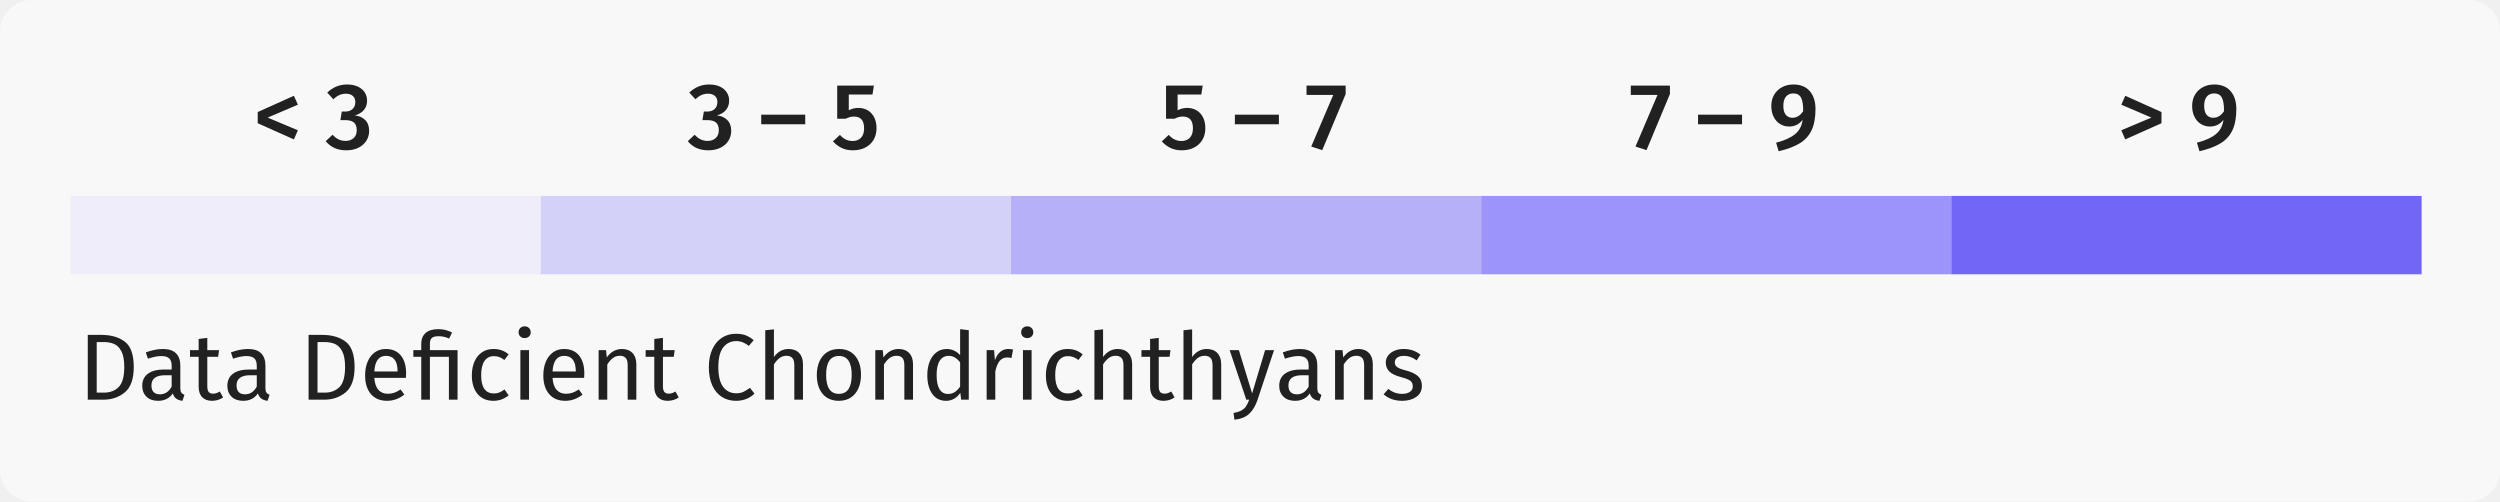
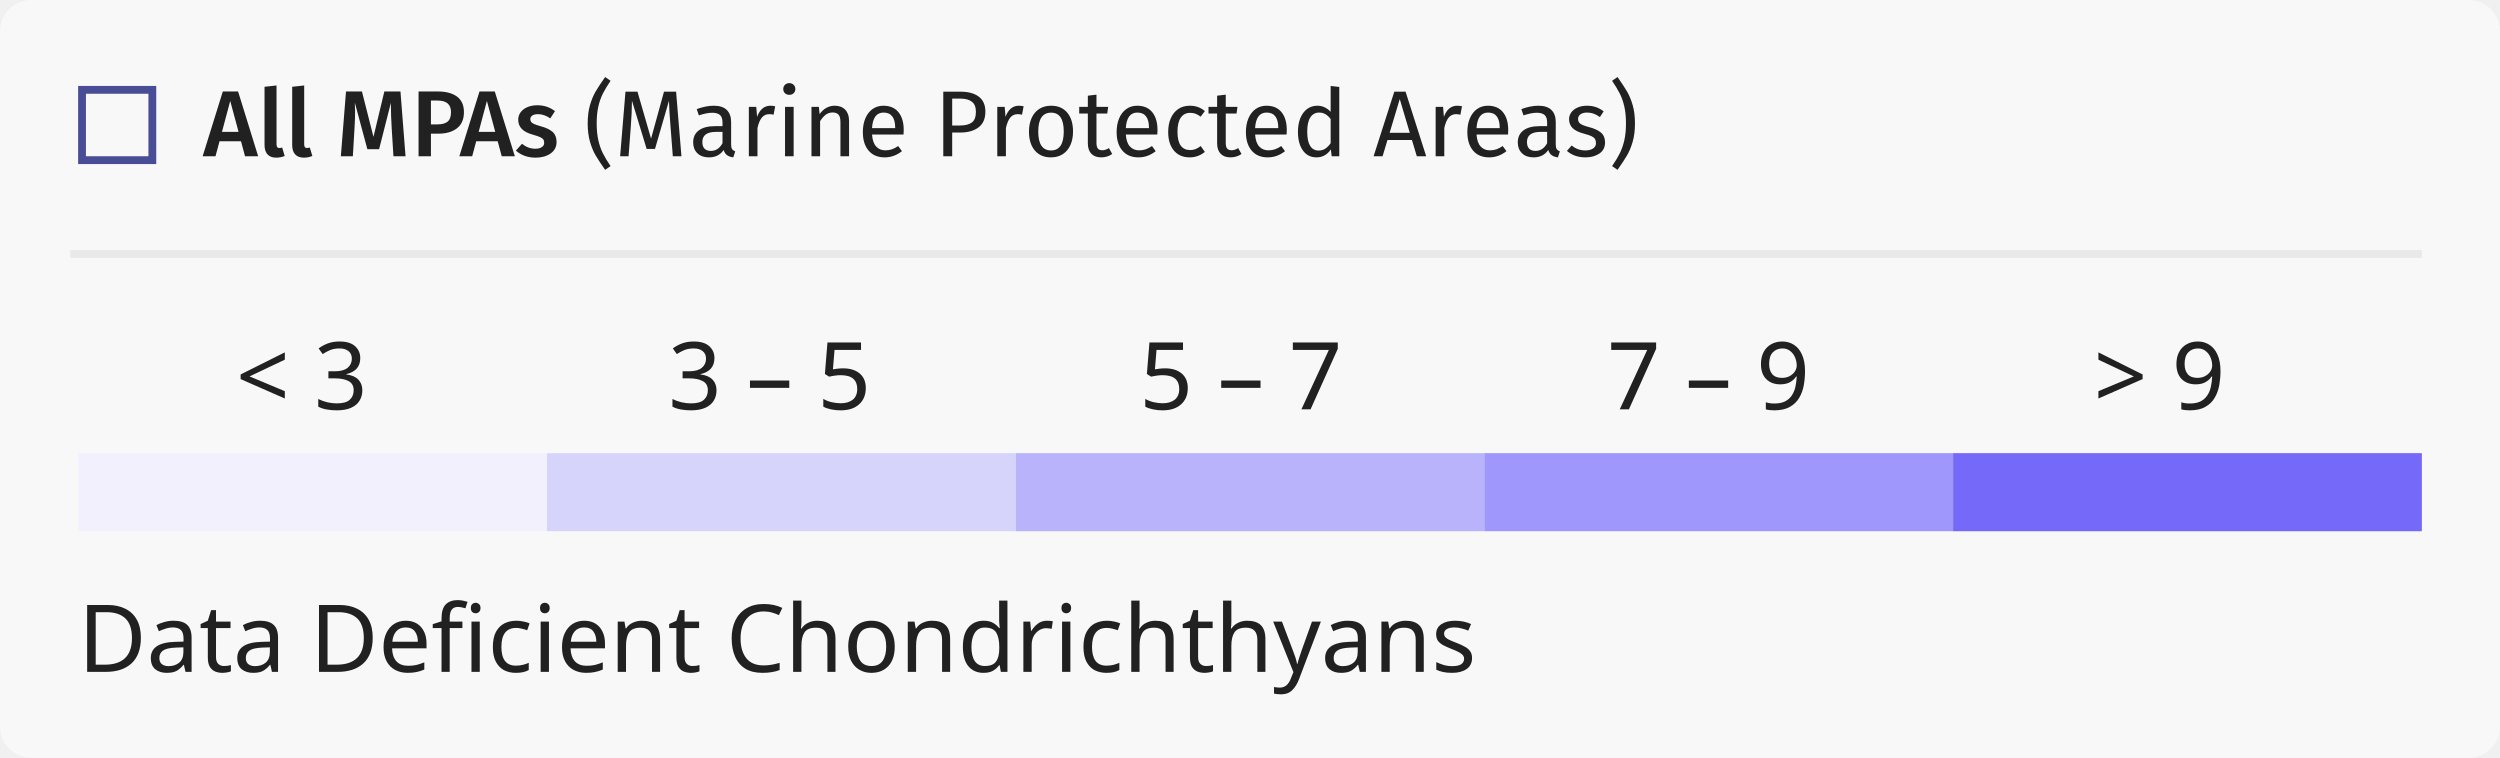
- <svg xmlns="http://www.w3.org/2000/svg" width="319px" height="64px" viewBox="0 0 319 64" version="1.1">
-   <defs />
-   <g id="Symbols" stroke="none" stroke-width="1" fill="none" fill-rule="evenodd">
-     <g id="infograph/legend_map-deficient-chondrichthyans">
-       <rect id="Rectangle-2" fill-opacity="0.5" fill="#FFFFFF" x="0" y="0" width="319" height="64" rx="4" />
-       <path d="M34.156,15.004 L38.008,16.624 L37.504,17.788 L32.884,15.724 L32.884,14.296 L37.504,12.22 L38.008,13.36 L34.156,15.004 Z M45.67,11.056 C46.058,11.24 46.35,11.488 46.546,11.8 C46.742,12.112 46.84,12.456 46.84,12.832 C46.84,13.32 46.7,13.726 46.42,14.05 C46.14,14.374 45.756,14.6 45.268,14.728 C45.804,14.776 46.244,14.968 46.588,15.304 C46.932,15.64 47.104,16.104 47.104,16.696 C47.104,17.16 46.986,17.58 46.75,17.956 C46.514,18.332 46.176,18.63 45.736,18.85 C45.296,19.07 44.776,19.18 44.176,19.18 C43.072,19.18 42.2,18.792 41.56,18.016 L42.436,17.188 C42.676,17.46 42.932,17.66 43.204,17.788 C43.476,17.916 43.772,17.98 44.092,17.98 C44.524,17.98 44.87,17.858 45.13,17.614 C45.39,17.37 45.52,17.04 45.52,16.624 C45.52,16.16 45.398,15.828 45.154,15.628 C44.91,15.428 44.548,15.328 44.068,15.328 L43.432,15.328 L43.612,14.236 L44.044,14.236 C44.436,14.236 44.75,14.128 44.986,13.912 C45.222,13.696 45.34,13.396 45.34,13.012 C45.34,12.684 45.232,12.426 45.016,12.238 C44.8,12.05 44.512,11.956 44.152,11.956 C43.84,11.956 43.556,12.014 43.3,12.13 C43.044,12.246 42.788,12.424 42.532,12.664 L41.752,11.812 C42.48,11.124 43.324,10.78 44.284,10.78 C44.82,10.78 45.282,10.872 45.67,11.056 Z" id="&lt;-3" fill="#212121" />
-       <path d="M210.094,19.156 L208.69,18.7 L211.498,12.112 L208.09,12.112 L208.09,10.924 L213.082,10.924 L213.082,12.004 L210.094,19.156 Z M222.286,14.632 L222.286,15.856 L216.67,15.856 L216.67,14.632 L222.286,14.632 Z M230.926,11.626 C231.414,12.19 231.658,12.952 231.658,13.912 C231.658,15.008 231.494,15.906 231.166,16.606 C230.838,17.306 230.334,17.864 229.654,18.28 C228.974,18.696 228.074,19.036 226.954,19.3 L226.63,18.208 C227.686,17.936 228.49,17.574 229.042,17.122 C229.594,16.67 229.918,16.06 230.014,15.292 C229.582,15.86 229.006,16.144 228.286,16.144 C227.87,16.144 227.488,16.038 227.14,15.826 C226.792,15.614 226.518,15.308 226.318,14.908 C226.118,14.508 226.018,14.044 226.018,13.516 C226.018,12.964 226.142,12.482 226.39,12.07 C226.638,11.658 226.976,11.34 227.404,11.116 C227.832,10.892 228.306,10.78 228.826,10.78 C229.738,10.78 230.438,11.062 230.926,11.626 Z M230.086,14.188 C230.094,13.372 230,12.79 229.804,12.442 C229.608,12.094 229.282,11.92 228.826,11.92 C228.426,11.92 228.114,12.056 227.89,12.328 C227.666,12.6 227.554,12.988 227.554,13.492 C227.554,14.02 227.66,14.408 227.872,14.656 C228.084,14.904 228.362,15.028 228.706,15.028 C229.258,15.028 229.718,14.748 230.086,14.188 Z" id="7-–-9" fill="#212121" />
-       <path d="M150.262,12.064 L150.262,14.068 C150.662,13.868 151.07,13.768 151.486,13.768 C151.934,13.768 152.334,13.872 152.686,14.08 C153.038,14.288 153.312,14.588 153.508,14.98 C153.704,15.372 153.802,15.836 153.802,16.372 C153.802,16.924 153.678,17.412 153.43,17.836 C153.182,18.26 152.83,18.59 152.374,18.826 C151.918,19.062 151.39,19.18 150.79,19.18 C150.254,19.18 149.78,19.082 149.368,18.886 C148.956,18.69 148.582,18.408 148.246,18.04 L149.134,17.212 C149.582,17.732 150.122,17.992 150.754,17.992 C151.21,17.992 151.568,17.852 151.828,17.572 C152.088,17.292 152.218,16.892 152.218,16.372 C152.218,15.372 151.786,14.872 150.922,14.872 C150.738,14.872 150.566,14.894 150.406,14.938 C150.246,14.982 150.07,15.052 149.878,15.148 L148.786,15.148 L148.786,10.924 L153.466,10.924 L153.286,12.064 L150.262,12.064 Z M163.186,14.632 L163.186,15.856 L157.57,15.856 L157.57,14.632 L163.186,14.632 Z M168.718,19.156 L167.314,18.7 L170.122,12.112 L166.714,12.112 L166.714,10.924 L171.706,10.924 L171.706,12.004 L168.718,19.156 Z" id="5-–-7" fill="#212121" />
-       <path d="M91.87,11.056 C92.258,11.24 92.55,11.488 92.746,11.8 C92.942,12.112 93.04,12.456 93.04,12.832 C93.04,13.32 92.9,13.726 92.62,14.05 C92.34,14.374 91.956,14.6 91.468,14.728 C92.004,14.776 92.444,14.968 92.788,15.304 C93.132,15.64 93.304,16.104 93.304,16.696 C93.304,17.16 93.186,17.58 92.95,17.956 C92.714,18.332 92.376,18.63 91.936,18.85 C91.496,19.07 90.976,19.18 90.376,19.18 C89.272,19.18 88.4,18.792 87.76,18.016 L88.636,17.188 C88.876,17.46 89.132,17.66 89.404,17.788 C89.676,17.916 89.972,17.98 90.292,17.98 C90.724,17.98 91.07,17.858 91.33,17.614 C91.59,17.37 91.72,17.04 91.72,16.624 C91.72,16.16 91.598,15.828 91.354,15.628 C91.11,15.428 90.748,15.328 90.268,15.328 L89.632,15.328 L89.812,14.236 L90.244,14.236 C90.636,14.236 90.95,14.128 91.186,13.912 C91.422,13.696 91.54,13.396 91.54,13.012 C91.54,12.684 91.432,12.426 91.216,12.238 C91,12.05 90.712,11.956 90.352,11.956 C90.04,11.956 89.756,12.014 89.5,12.13 C89.244,12.246 88.988,12.424 88.732,12.664 L87.952,11.812 C88.68,11.124 89.524,10.78 90.484,10.78 C91.02,10.78 91.482,10.872 91.87,11.056 Z M102.748,14.632 L102.748,15.856 L97.132,15.856 L97.132,14.632 L102.748,14.632 Z M108.304,12.064 L108.304,14.068 C108.704,13.868 109.112,13.768 109.528,13.768 C109.976,13.768 110.376,13.872 110.728,14.08 C111.08,14.288 111.354,14.588 111.55,14.98 C111.746,15.372 111.844,15.836 111.844,16.372 C111.844,16.924 111.72,17.412 111.472,17.836 C111.224,18.26 110.872,18.59 110.416,18.826 C109.96,19.062 109.432,19.18 108.832,19.18 C108.296,19.18 107.822,19.082 107.41,18.886 C106.998,18.69 106.624,18.408 106.288,18.04 L107.176,17.212 C107.624,17.732 108.164,17.992 108.796,17.992 C109.252,17.992 109.61,17.852 109.87,17.572 C110.13,17.292 110.26,16.892 110.26,16.372 C110.26,15.372 109.828,14.872 108.964,14.872 C108.78,14.872 108.608,14.894 108.448,14.938 C108.288,14.982 108.112,15.052 107.92,15.148 L106.828,15.148 L106.828,10.924 L111.508,10.924 L111.328,12.064 L108.304,12.064 Z" id="3-–-5" fill="#212121" />
-       <path d="M15.934,43.602 C16.69,44.182 17.068,45.256 17.068,46.824 C17.068,48.352 16.69,49.43 15.934,50.058 C15.178,50.686 14.26,51 13.18,51 L11.2,51 L11.2,42.732 L12.928,42.732 C14.176,42.732 15.178,43.022 15.934,43.602 Z M12.34,50.1 L13.264,50.1 C14.032,50.1 14.656,49.864 15.136,49.392 C15.616,48.92 15.856,48.064 15.856,46.824 C15.856,45.952 15.732,45.282 15.484,44.814 C15.236,44.346 14.92,44.034 14.536,43.878 C14.152,43.722 13.7,43.644 13.18,43.644 L12.34,43.644 L12.34,50.1 Z M23.14,50.094 C23.228,50.218 23.36,50.312 23.536,50.376 L23.284,51.144 C22.956,51.104 22.692,51.012 22.492,50.868 C22.292,50.724 22.144,50.5 22.048,50.196 C21.624,50.828 20.996,51.144 20.164,51.144 C19.54,51.144 19.048,50.968 18.688,50.616 C18.328,50.264 18.148,49.804 18.148,49.236 C18.148,48.564 18.39,48.048 18.874,47.688 C19.358,47.328 20.044,47.148 20.932,47.148 L21.904,47.148 L21.904,46.68 C21.904,46.232 21.796,45.912 21.58,45.72 C21.364,45.528 21.032,45.432 20.584,45.432 C20.12,45.432 19.552,45.544 18.88,45.768 L18.604,44.964 C19.388,44.676 20.116,44.532 20.788,44.532 C21.532,44.532 22.088,44.714 22.456,45.078 C22.824,45.442 23.008,45.96 23.008,46.632 L23.008,49.524 C23.008,49.78 23.052,49.97 23.14,50.094 Z M21.904,49.332 L21.904,47.88 L21.076,47.88 C19.908,47.88 19.324,48.312 19.324,49.176 C19.324,49.552 19.416,49.836 19.6,50.028 C19.784,50.22 20.056,50.316 20.416,50.316 C21.048,50.316 21.544,49.988 21.904,49.332 Z M27.052,51.144 C26.516,51.144 26.098,50.99 25.798,50.682 C25.498,50.374 25.348,49.928 25.348,49.344 L25.348,45.528 L24.244,45.528 L24.244,44.676 L25.348,44.676 L25.348,43.248 L26.452,43.116 L26.452,44.676 L27.952,44.676 L27.832,45.528 L26.452,45.528 L26.452,49.296 C26.452,49.624 26.51,49.862 26.626,50.01 C26.742,50.158 26.936,50.232 27.208,50.232 C27.472,50.232 27.752,50.14 28.048,49.956 L28.468,50.712 C28.052,51 27.58,51.144 27.052,51.144 Z M34,50.094 C34.088,50.218 34.22,50.312 34.396,50.376 L34.144,51.144 C33.816,51.104 33.552,51.012 33.352,50.868 C33.152,50.724 33.004,50.5 32.908,50.196 C32.484,50.828 31.856,51.144 31.024,51.144 C30.4,51.144 29.908,50.968 29.548,50.616 C29.188,50.264 29.008,49.804 29.008,49.236 C29.008,48.564 29.25,48.048 29.734,47.688 C30.218,47.328 30.904,47.148 31.792,47.148 L32.764,47.148 L32.764,46.68 C32.764,46.232 32.656,45.912 32.44,45.72 C32.224,45.528 31.892,45.432 31.444,45.432 C30.98,45.432 30.412,45.544 29.74,45.768 L29.464,44.964 C30.248,44.676 30.976,44.532 31.648,44.532 C32.392,44.532 32.948,44.714 33.316,45.078 C33.684,45.442 33.868,45.96 33.868,46.632 L33.868,49.524 C33.868,49.78 33.912,49.97 34,50.094 Z M32.764,49.332 L32.764,47.88 L31.936,47.88 C30.768,47.88 30.184,48.312 30.184,49.176 C30.184,49.552 30.276,49.836 30.46,50.028 C30.644,50.22 30.916,50.316 31.276,50.316 C31.908,50.316 32.404,49.988 32.764,49.332 Z M44.11,43.602 C44.866,44.182 45.244,45.256 45.244,46.824 C45.244,48.352 44.866,49.43 44.11,50.058 C43.354,50.686 42.436,51 41.356,51 L39.376,51 L39.376,42.732 L41.104,42.732 C42.352,42.732 43.354,43.022 44.11,43.602 Z M40.516,50.1 L41.44,50.1 C42.208,50.1 42.832,49.864 43.312,49.392 C43.792,48.92 44.032,48.064 44.032,46.824 C44.032,45.952 43.908,45.282 43.66,44.814 C43.412,44.346 43.096,44.034 42.712,43.878 C42.328,43.722 41.876,43.644 41.356,43.644 L40.516,43.644 L40.516,50.1 Z M51.796,48.216 L47.764,48.216 C47.812,48.912 47.988,49.424 48.292,49.752 C48.596,50.08 48.988,50.244 49.468,50.244 C49.772,50.244 50.052,50.2 50.308,50.112 C50.564,50.024 50.832,49.884 51.112,49.692 L51.592,50.352 C50.92,50.88 50.184,51.144 49.384,51.144 C48.504,51.144 47.818,50.856 47.326,50.28 C46.834,49.704 46.588,48.912 46.588,47.904 C46.588,47.248 46.694,46.666 46.906,46.158 C47.118,45.65 47.422,45.252 47.818,44.964 C48.214,44.676 48.68,44.532 49.216,44.532 C50.056,44.532 50.7,44.808 51.148,45.36 C51.596,45.912 51.82,46.676 51.82,47.652 C51.82,47.836 51.812,48.024 51.796,48.216 Z M50.728,47.328 C50.728,46.704 50.604,46.228 50.356,45.9 C50.108,45.572 49.736,45.408 49.24,45.408 C48.336,45.408 47.844,46.072 47.764,47.4 L50.728,47.4 L50.728,47.328 Z M56.854,42.108 C57.13,42.18 57.408,42.288 57.688,42.432 L57.304,43.2 C56.888,43 56.444,42.9 55.972,42.9 C55.548,42.9 55.256,42.976 55.096,43.128 C54.936,43.28 54.856,43.516 54.856,43.836 L54.856,44.676 L58.384,44.676 L58.384,51 L57.28,51 L57.28,45.528 L54.856,45.528 L54.856,51 L53.752,51 L53.752,45.528 L52.744,45.528 L52.744,44.676 L53.752,44.676 L53.752,43.848 C53.752,43.288 53.932,42.84 54.292,42.504 C54.652,42.168 55.2,42 55.936,42 C56.272,42 56.578,42.036 56.854,42.108 Z M64,44.694 C64.312,44.802 64.612,44.976 64.9,45.216 L64.36,45.936 C64.144,45.768 63.932,45.644 63.724,45.564 C63.516,45.484 63.28,45.444 63.016,45.444 C62.504,45.444 62.106,45.648 61.822,46.056 C61.538,46.464 61.396,47.068 61.396,47.868 C61.396,48.668 61.536,49.258 61.816,49.638 C62.096,50.018 62.496,50.208 63.016,50.208 C63.272,50.208 63.502,50.168 63.706,50.088 C63.91,50.008 64.132,49.876 64.372,49.692 L64.9,50.448 C64.324,50.912 63.68,51.144 62.968,51.144 C62.112,51.144 61.438,50.856 60.946,50.28 C60.454,49.704 60.208,48.908 60.208,47.892 C60.208,47.22 60.32,46.632 60.544,46.128 C60.768,45.624 61.086,45.232 61.498,44.952 C61.91,44.672 62.4,44.532 62.968,44.532 C63.344,44.532 63.688,44.586 64,44.694 Z M66.4,51 L66.4,44.676 L67.504,44.676 L67.504,51 L66.4,51 Z M67.504,41.856 C67.648,42 67.72,42.18 67.72,42.396 C67.72,42.612 67.648,42.79 67.504,42.93 C67.36,43.07 67.172,43.14 66.94,43.14 C66.716,43.14 66.532,43.07 66.388,42.93 C66.244,42.79 66.172,42.612 66.172,42.396 C66.172,42.18 66.244,42 66.388,41.856 C66.532,41.712 66.716,41.64 66.94,41.64 C67.172,41.64 67.36,41.712 67.504,41.856 Z M74.536,48.216 L70.504,48.216 C70.552,48.912 70.728,49.424 71.032,49.752 C71.336,50.08 71.728,50.244 72.208,50.244 C72.512,50.244 72.792,50.2 73.048,50.112 C73.304,50.024 73.572,49.884 73.852,49.692 L74.332,50.352 C73.66,50.88 72.924,51.144 72.124,51.144 C71.244,51.144 70.558,50.856 70.066,50.28 C69.574,49.704 69.328,48.912 69.328,47.904 C69.328,47.248 69.434,46.666 69.646,46.158 C69.858,45.65 70.162,45.252 70.558,44.964 C70.954,44.676 71.42,44.532 71.956,44.532 C72.796,44.532 73.44,44.808 73.888,45.36 C74.336,45.912 74.56,46.676 74.56,47.652 C74.56,47.836 74.552,48.024 74.536,48.216 Z M73.468,47.328 C73.468,46.704 73.344,46.228 73.096,45.9 C72.848,45.572 72.476,45.408 71.98,45.408 C71.076,45.408 70.584,46.072 70.504,47.4 L73.468,47.4 L73.468,47.328 Z M80.71,45.048 C81.034,45.392 81.196,45.864 81.196,46.464 L81.196,51 L80.092,51 L80.092,46.62 C80.092,46.172 80.008,45.856 79.84,45.672 C79.672,45.488 79.424,45.396 79.096,45.396 C78.76,45.396 78.464,45.492 78.208,45.684 C77.952,45.876 77.712,46.152 77.488,46.512 L77.488,51 L76.384,51 L76.384,44.676 L77.332,44.676 L77.428,45.612 C77.652,45.276 77.93,45.012 78.262,44.82 C78.594,44.628 78.96,44.532 79.36,44.532 C79.936,44.532 80.386,44.704 80.71,45.048 Z M85.192,51.144 C84.656,51.144 84.238,50.99 83.938,50.682 C83.638,50.374 83.488,49.928 83.488,49.344 L83.488,45.528 L82.384,45.528 L82.384,44.676 L83.488,44.676 L83.488,43.248 L84.592,43.116 L84.592,44.676 L86.092,44.676 L85.972,45.528 L84.592,45.528 L84.592,49.296 C84.592,49.624 84.65,49.862 84.766,50.01 C84.882,50.158 85.076,50.232 85.348,50.232 C85.612,50.232 85.892,50.14 86.188,49.956 L86.608,50.712 C86.192,51 85.72,51.144 85.192,51.144 Z M95.134,42.78 C95.474,42.908 95.82,43.116 96.172,43.404 L95.548,44.136 C95.044,43.728 94.512,43.524 93.952,43.524 C93.264,43.524 92.71,43.788 92.29,44.316 C91.87,44.844 91.66,45.692 91.66,46.86 C91.66,47.996 91.868,48.834 92.284,49.374 C92.7,49.914 93.252,50.184 93.94,50.184 C94.292,50.184 94.596,50.124 94.852,50.004 C95.108,49.884 95.388,49.712 95.692,49.488 L96.268,50.22 C96.02,50.484 95.694,50.704 95.29,50.88 C94.886,51.056 94.424,51.144 93.904,51.144 C93.232,51.144 92.634,50.978 92.11,50.646 C91.586,50.314 91.178,49.826 90.886,49.182 C90.594,48.538 90.448,47.764 90.448,46.86 C90.448,45.956 90.6,45.182 90.904,44.538 C91.208,43.894 91.62,43.408 92.14,43.08 C92.66,42.752 93.24,42.588 93.88,42.588 C94.376,42.588 94.794,42.652 95.134,42.78 Z M101.974,45.048 C102.298,45.392 102.46,45.864 102.46,46.464 L102.46,51 L101.356,51 L101.356,46.62 C101.356,46.172 101.27,45.856 101.098,45.672 C100.926,45.488 100.676,45.396 100.348,45.396 C100.02,45.396 99.728,45.492 99.472,45.684 C99.216,45.876 98.976,46.148 98.752,46.5 L98.752,51 L97.648,51 L97.648,42.144 L98.752,42.024 L98.752,45.552 C99.248,44.872 99.872,44.532 100.624,44.532 C101.2,44.532 101.65,44.704 101.974,45.048 Z M109.126,45.42 C109.618,46.012 109.864,46.816 109.864,47.832 C109.864,48.488 109.752,49.066 109.528,49.566 C109.304,50.066 108.98,50.454 108.556,50.73 C108.132,51.006 107.628,51.144 107.044,51.144 C106.156,51.144 105.464,50.848 104.968,50.256 C104.472,49.664 104.224,48.86 104.224,47.844 C104.224,47.188 104.336,46.61 104.56,46.11 C104.784,45.61 105.108,45.222 105.532,44.946 C105.956,44.67 106.464,44.532 107.056,44.532 C107.944,44.532 108.634,44.828 109.126,45.42 Z M105.412,47.844 C105.412,49.452 105.956,50.256 107.044,50.256 C108.132,50.256 108.676,49.448 108.676,47.832 C108.676,46.224 108.136,45.42 107.056,45.42 C105.96,45.42 105.412,46.228 105.412,47.844 Z M116.014,45.048 C116.338,45.392 116.5,45.864 116.5,46.464 L116.5,51 L115.396,51 L115.396,46.62 C115.396,46.172 115.312,45.856 115.144,45.672 C114.976,45.488 114.728,45.396 114.4,45.396 C114.064,45.396 113.768,45.492 113.512,45.684 C113.256,45.876 113.016,46.152 112.792,46.512 L112.792,51 L111.688,51 L111.688,44.676 L112.636,44.676 L112.732,45.612 C112.956,45.276 113.234,45.012 113.566,44.82 C113.898,44.628 114.264,44.532 114.664,44.532 C115.24,44.532 115.69,44.704 116.014,45.048 Z M123.616,51 L122.644,51 L122.536,50.124 C122.328,50.444 122.068,50.694 121.756,50.874 C121.444,51.054 121.096,51.144 120.712,51.144 C119.96,51.144 119.374,50.848 118.954,50.256 C118.534,49.664 118.324,48.868 118.324,47.868 C118.324,47.22 118.424,46.644 118.624,46.14 C118.824,45.636 119.112,45.242 119.488,44.958 C119.864,44.674 120.304,44.532 120.808,44.532 C121.456,44.532 122.024,44.792 122.512,45.312 L122.512,42 L123.616,42.132 L123.616,51 Z M121.816,50.034 C122.056,49.878 122.288,49.644 122.512,49.332 L122.512,46.236 C122.304,45.964 122.082,45.758 121.846,45.618 C121.61,45.478 121.344,45.408 121.048,45.408 C120.56,45.408 120.182,45.612 119.914,46.02 C119.646,46.428 119.512,47.036 119.512,47.844 C119.512,48.66 119.636,49.268 119.884,49.668 C120.132,50.068 120.488,50.268 120.952,50.268 C121.288,50.268 121.576,50.19 121.816,50.034 Z M129.268,44.604 L129.064,45.684 C128.872,45.636 128.688,45.612 128.512,45.612 C128.12,45.612 127.804,45.756 127.564,46.044 C127.324,46.332 127.136,46.78 127,47.388 L127,51 L125.896,51 L125.896,44.676 L126.844,44.676 L126.952,45.96 C127.12,45.488 127.348,45.132 127.636,44.892 C127.924,44.652 128.26,44.532 128.644,44.532 C128.868,44.532 129.076,44.556 129.268,44.604 Z M130.528,51 L130.528,44.676 L131.632,44.676 L131.632,51 L130.528,51 Z M131.632,41.856 C131.776,42 131.848,42.18 131.848,42.396 C131.848,42.612 131.776,42.79 131.632,42.93 C131.488,43.07 131.3,43.14 131.068,43.14 C130.844,43.14 130.66,43.07 130.516,42.93 C130.372,42.79 130.3,42.612 130.3,42.396 C130.3,42.18 130.372,42 130.516,41.856 C130.66,41.712 130.844,41.64 131.068,41.64 C131.3,41.64 131.488,41.712 131.632,41.856 Z M137.248,44.694 C137.56,44.802 137.86,44.976 138.148,45.216 L137.608,45.936 C137.392,45.768 137.18,45.644 136.972,45.564 C136.764,45.484 136.528,45.444 136.264,45.444 C135.752,45.444 135.354,45.648 135.07,46.056 C134.786,46.464 134.644,47.068 134.644,47.868 C134.644,48.668 134.784,49.258 135.064,49.638 C135.344,50.018 135.744,50.208 136.264,50.208 C136.52,50.208 136.75,50.168 136.954,50.088 C137.158,50.008 137.38,49.876 137.62,49.692 L138.148,50.448 C137.572,50.912 136.928,51.144 136.216,51.144 C135.36,51.144 134.686,50.856 134.194,50.28 C133.702,49.704 133.456,48.908 133.456,47.892 C133.456,47.22 133.568,46.632 133.792,46.128 C134.016,45.624 134.334,45.232 134.746,44.952 C135.158,44.672 135.648,44.532 136.216,44.532 C136.592,44.532 136.936,44.586 137.248,44.694 Z M143.974,45.048 C144.298,45.392 144.46,45.864 144.46,46.464 L144.46,51 L143.356,51 L143.356,46.62 C143.356,46.172 143.27,45.856 143.098,45.672 C142.926,45.488 142.676,45.396 142.348,45.396 C142.02,45.396 141.728,45.492 141.472,45.684 C141.216,45.876 140.976,46.148 140.752,46.5 L140.752,51 L139.648,51 L139.648,42.144 L140.752,42.024 L140.752,45.552 C141.248,44.872 141.872,44.532 142.624,44.532 C143.2,44.532 143.65,44.704 143.974,45.048 Z M148.456,51.144 C147.92,51.144 147.502,50.99 147.202,50.682 C146.902,50.374 146.752,49.928 146.752,49.344 L146.752,45.528 L145.648,45.528 L145.648,44.676 L146.752,44.676 L146.752,43.248 L147.856,43.116 L147.856,44.676 L149.356,44.676 L149.236,45.528 L147.856,45.528 L147.856,49.296 C147.856,49.624 147.914,49.862 148.03,50.01 C148.146,50.158 148.34,50.232 148.612,50.232 C148.876,50.232 149.156,50.14 149.452,49.956 L149.872,50.712 C149.456,51 148.984,51.144 148.456,51.144 Z M155.338,45.048 C155.662,45.392 155.824,45.864 155.824,46.464 L155.824,51 L154.72,51 L154.72,46.62 C154.72,46.172 154.634,45.856 154.462,45.672 C154.29,45.488 154.04,45.396 153.712,45.396 C153.384,45.396 153.092,45.492 152.836,45.684 C152.58,45.876 152.34,46.148 152.116,46.5 L152.116,51 L151.012,51 L151.012,42.144 L152.116,42.024 L152.116,45.552 C152.612,44.872 153.236,44.532 153.988,44.532 C154.564,44.532 155.014,44.704 155.338,45.048 Z M159.418,52.782 C158.974,53.21 158.34,53.468 157.516,53.556 L157.396,52.692 C157.812,52.62 158.144,52.516 158.392,52.38 C158.64,52.244 158.838,52.07 158.986,51.858 C159.134,51.646 159.272,51.36 159.4,51 L159.028,51 L156.904,44.676 L158.08,44.676 L159.772,50.196 L161.428,44.676 L162.568,44.676 L160.456,51.036 C160.208,51.772 159.862,52.354 159.418,52.782 Z M168.22,50.094 C168.308,50.218 168.44,50.312 168.616,50.376 L168.364,51.144 C168.036,51.104 167.772,51.012 167.572,50.868 C167.372,50.724 167.224,50.5 167.128,50.196 C166.704,50.828 166.076,51.144 165.244,51.144 C164.62,51.144 164.128,50.968 163.768,50.616 C163.408,50.264 163.228,49.804 163.228,49.236 C163.228,48.564 163.47,48.048 163.954,47.688 C164.438,47.328 165.124,47.148 166.012,47.148 L166.984,47.148 L166.984,46.68 C166.984,46.232 166.876,45.912 166.66,45.72 C166.444,45.528 166.112,45.432 165.664,45.432 C165.2,45.432 164.632,45.544 163.96,45.768 L163.684,44.964 C164.468,44.676 165.196,44.532 165.868,44.532 C166.612,44.532 167.168,44.714 167.536,45.078 C167.904,45.442 168.088,45.96 168.088,46.632 L168.088,49.524 C168.088,49.78 168.132,49.97 168.22,50.094 Z M166.984,49.332 L166.984,47.88 L166.156,47.88 C164.988,47.88 164.404,48.312 164.404,49.176 C164.404,49.552 164.496,49.836 164.68,50.028 C164.864,50.22 165.136,50.316 165.496,50.316 C166.128,50.316 166.624,49.988 166.984,49.332 Z M174.682,45.048 C175.006,45.392 175.168,45.864 175.168,46.464 L175.168,51 L174.064,51 L174.064,46.62 C174.064,46.172 173.98,45.856 173.812,45.672 C173.644,45.488 173.396,45.396 173.068,45.396 C172.732,45.396 172.436,45.492 172.18,45.684 C171.924,45.876 171.684,46.152 171.46,46.512 L171.46,51 L170.356,51 L170.356,44.676 L171.304,44.676 L171.4,45.612 C171.624,45.276 171.902,45.012 172.234,44.82 C172.566,44.628 172.932,44.532 173.332,44.532 C173.908,44.532 174.358,44.704 174.682,45.048 Z M180.268,44.712 C180.612,44.832 180.94,45.012 181.252,45.252 L180.772,45.984 C180.492,45.784 180.222,45.638 179.962,45.546 C179.702,45.454 179.428,45.408 179.14,45.408 C178.78,45.408 178.496,45.482 178.288,45.63 C178.08,45.778 177.976,45.98 177.976,46.236 C177.976,46.492 178.074,46.692 178.27,46.836 C178.466,46.98 178.82,47.12 179.332,47.256 C180.036,47.432 180.562,47.672 180.91,47.976 C181.258,48.28 181.432,48.696 181.432,49.224 C181.432,49.848 181.19,50.324 180.706,50.652 C180.222,50.98 179.632,51.144 178.936,51.144 C177.976,51.144 177.18,50.868 176.548,50.316 L177.16,49.62 C177.656,50.044 178.24,50.256 178.912,50.256 C179.32,50.256 179.648,50.172 179.896,50.004 C180.144,49.836 180.268,49.612 180.268,49.332 C180.268,49.108 180.224,48.926 180.136,48.786 C180.048,48.646 179.898,48.526 179.686,48.426 C179.474,48.326 179.156,48.22 178.732,48.108 C178.06,47.932 177.574,47.694 177.274,47.394 C176.974,47.094 176.824,46.716 176.824,46.26 C176.824,45.932 176.922,45.636 177.118,45.372 C177.314,45.108 177.586,44.902 177.934,44.754 C178.282,44.606 178.672,44.532 179.104,44.532 C179.536,44.532 179.924,44.592 180.268,44.712 Z" id="Data-Deficient-Chond" fill="#212121" />
-       <rect id="Rectangle-6" fill-opacity="0.6" fill="#E7E6FA" x="9" y="25" width="60" height="10" />
-       <polygon id="Rectangle-6" fill-opacity="0.6" fill="#6052FA" points="189 25 231.629 25 249 25 249 35 189 35" />
-       <path d="M275.804,15.724 L271.184,17.788 L270.68,16.624 L274.52,15.004 L270.68,13.36 L271.184,12.22 L275.804,14.296 L275.804,15.724 Z M284.624,11.626 C285.112,12.19 285.356,12.952 285.356,13.912 C285.356,15.008 285.192,15.906 284.864,16.606 C284.536,17.306 284.032,17.864 283.352,18.28 C282.672,18.696 281.772,19.036 280.652,19.3 L280.328,18.208 C281.384,17.936 282.188,17.574 282.74,17.122 C283.292,16.67 283.616,16.06 283.712,15.292 C283.28,15.86 282.704,16.144 281.984,16.144 C281.568,16.144 281.186,16.038 280.838,15.826 C280.49,15.614 280.216,15.308 280.016,14.908 C279.816,14.508 279.716,14.044 279.716,13.516 C279.716,12.964 279.84,12.482 280.088,12.07 C280.336,11.658 280.674,11.34 281.102,11.116 C281.53,10.892 282.004,10.78 282.524,10.78 C283.436,10.78 284.136,11.062 284.624,11.626 Z M283.784,14.188 C283.792,13.372 283.698,12.79 283.502,12.442 C283.306,12.094 282.98,11.92 282.524,11.92 C282.124,11.92 281.812,12.056 281.588,12.328 C281.364,12.6 281.252,12.988 281.252,13.492 C281.252,14.02 281.358,14.408 281.57,14.656 C281.782,14.904 282.06,15.028 282.404,15.028 C282.956,15.028 283.416,14.748 283.784,14.188 Z" id="&gt;-9" fill="#212121" />
-       <polygon id="Rectangle-6" fill-opacity="0.6" fill="#1905F5" points="249 25 291.629 25 309 25 309 35 249 35" />
-       <rect id="Rectangle-6" fill-opacity="0.6" fill="#8A80FA" x="129" y="25" width="60" height="10" />
-       <rect id="Rectangle-6" fill-opacity="0.6" fill="#BDB8FA" x="69" y="25" width="60" height="10" />
+ <svg xmlns="http://www.w3.org/2000/svg" width="320px" height="97px" viewBox="0 0 320 97" version="1.1">
+   <g id="infograph/legend_map-deficient-chondrichthyans-mpa" stroke="none" stroke-width="1" fill="none" fill-rule="evenodd">
+     <path d="M0,3.999 C0,1.79 1.8,0 4.003,0 L315.997,0 C318.208,0 320,1.787 320,3.999 L320,93.001 C320,95.21 318.2,97 315.997,97 L4.003,97 C1.792,97 0,95.213 0,93.001 L0,3.999 Z" id="Rectangle-2" fill-opacity="0.5" fill="#FFFFFF" />
+     <rect id="Rectangle-2" fill="#E8E8E8" opacity="0.9" transform="translate(159.5, 32.5) scale(1, -1) translate(-159.5, -32.5) " x="9" y="32" width="301" height="1" />
+     <path d="M28.1,18.08 L27.584,20 L25.94,20 L28.52,11.708 L30.476,11.708 L33.044,20 L31.364,20 L30.848,18.08 L28.1,18.08 Z M29.468,12.92 L28.412,16.88 L30.536,16.88 L29.468,12.92 Z M35.396,18.452 C35.396,18.628 35.424,18.754 35.48,18.83 C35.536,18.906 35.628,18.944 35.756,18.944 C35.876,18.944 35.996,18.924 36.116,18.884 L36.44,19.964 C36.096,20.108 35.732,20.18 35.348,20.18 C34.868,20.18 34.5,20.042 34.244,19.766 C33.988,19.49 33.86,19.088 33.86,18.56 L33.86,11.108 L35.396,10.94 L35.396,18.452 Z M38.936,18.452 C38.936,18.628 38.964,18.754 39.02,18.83 C39.076,18.906 39.168,18.944 39.296,18.944 C39.416,18.944 39.536,18.924 39.656,18.884 L39.98,19.964 C39.636,20.108 39.272,20.18 38.888,20.18 C38.408,20.18 38.04,20.042 37.784,19.766 C37.528,19.49 37.4,19.088 37.4,18.56 L37.4,11.108 L38.936,10.94 L38.936,18.452 Z M50.36,20 L50.144,16.532 C50.072,15.324 50.036,14.368 50.036,13.664 L50.036,13.148 L48.524,19.1 L47.024,19.1 L45.416,13.136 C45.44,13.52 45.452,13.908 45.452,14.3 C45.452,14.908 45.424,15.668 45.368,16.58 L45.164,20 L43.628,20 L44.288,11.708 L46.328,11.708 L47.804,17.516 L49.196,11.708 L51.26,11.708 L51.908,20 L50.36,20 Z M56.024,11.708 C57.088,11.708 57.914,11.928 58.502,12.368 C59.09,12.808 59.384,13.468 59.384,14.348 C59.384,15.268 59.088,15.958 58.496,16.418 C57.904,16.878 57.116,17.108 56.132,17.108 L55.16,17.108 L55.16,20 L53.576,20 L53.576,11.708 L56.024,11.708 Z M56.012,15.92 C56.58,15.92 57.008,15.802 57.296,15.566 C57.584,15.33 57.728,14.924 57.728,14.348 C57.728,13.364 57.156,12.872 56.012,12.872 L55.16,12.872 L55.16,15.92 L56.012,15.92 Z M60.956,18.08 L60.44,20 L58.796,20 L61.376,11.708 L63.332,11.708 L65.9,20 L64.22,20 L63.704,18.08 L60.956,18.08 Z M62.324,12.92 L61.268,16.88 L63.392,16.88 L62.324,12.92 Z M68.78,13.472 C69.636,13.472 70.388,13.724 71.036,14.228 L70.436,15.152 C69.908,14.792 69.388,14.612 68.876,14.612 C68.556,14.612 68.31,14.67 68.138,14.786 C67.966,14.902 67.88,15.056 67.88,15.248 C67.88,15.392 67.916,15.512 67.988,15.608 C68.06,15.704 68.19,15.794 68.378,15.878 C68.566,15.962 68.844,16.056 69.212,16.16 C69.9,16.344 70.41,16.588 70.742,16.892 C71.074,17.196 71.24,17.62 71.24,18.164 C71.24,18.796 70.984,19.29 70.472,19.646 C69.96,20.002 69.324,20.18 68.564,20.18 C68.044,20.18 67.57,20.1 67.142,19.94 C66.714,19.78 66.344,19.56 66.032,19.28 L66.812,18.404 C67.34,18.828 67.908,19.04 68.516,19.04 C68.86,19.04 69.136,18.972 69.344,18.836 C69.552,18.7 69.656,18.52 69.656,18.296 C69.656,18.104 69.618,17.954 69.542,17.846 C69.466,17.738 69.33,17.64 69.134,17.552 C68.938,17.464 68.632,17.36 68.216,17.24 C67.568,17.064 67.092,16.818 66.788,16.502 C66.484,16.186 66.332,15.792 66.332,15.32 C66.332,14.968 66.434,14.652 66.638,14.372 C66.842,14.092 67.13,13.872 67.502,13.712 C67.874,13.552 68.3,13.472 68.78,13.472 Z M78.152,10.34 C77.736,10.956 77.406,11.506 77.162,11.99 C76.918,12.474 76.726,13.024 76.586,13.64 C76.446,14.256 76.376,14.976 76.376,15.8 C76.376,16.616 76.446,17.332 76.586,17.948 C76.726,18.564 76.918,19.118 77.162,19.61 C77.406,20.102 77.736,20.652 78.152,21.26 L77.456,21.74 C76.928,20.988 76.522,20.37 76.238,19.886 C75.954,19.402 75.714,18.822 75.518,18.146 C75.322,17.47 75.224,16.688 75.224,15.8 C75.224,14.912 75.322,14.13 75.518,13.454 C75.714,12.778 75.954,12.198 76.238,11.714 C76.522,11.23 76.928,10.612 77.456,9.86 L78.152,10.34 Z M86.12,20 L85.832,16.268 C85.712,14.804 85.644,13.68 85.628,12.896 L83.84,19.064 L82.772,19.064 L80.888,12.884 C80.888,13.884 80.836,15.04 80.732,16.352 L80.456,20 L79.376,20 L80.06,11.732 L81.596,11.732 L83.336,17.744 L84.992,11.732 L86.54,11.732 L87.224,20 L86.12,20 Z M93.584,18.524 C93.584,18.78 93.628,18.97 93.716,19.094 C93.804,19.218 93.936,19.312 94.112,19.376 L93.86,20.144 C93.532,20.104 93.268,20.012 93.068,19.868 C92.868,19.724 92.72,19.5 92.624,19.196 C92.2,19.828 91.572,20.144 90.74,20.144 C90.116,20.144 89.624,19.968 89.264,19.616 C88.904,19.264 88.724,18.804 88.724,18.236 C88.724,17.564 88.966,17.048 89.45,16.688 C89.934,16.328 90.62,16.148 91.508,16.148 L92.48,16.148 L92.48,15.68 C92.48,15.232 92.372,14.912 92.156,14.72 C91.94,14.528 91.608,14.432 91.16,14.432 C90.696,14.432 90.128,14.544 89.456,14.768 L89.18,13.964 C89.964,13.676 90.692,13.532 91.364,13.532 C92.108,13.532 92.664,13.714 93.032,14.078 C93.4,14.442 93.584,14.96 93.584,15.632 L93.584,18.524 Z M90.992,19.316 C91.624,19.316 92.12,18.988 92.48,18.332 L92.48,16.88 L91.652,16.88 C90.484,16.88 89.9,17.312 89.9,18.176 C89.9,18.552 89.992,18.836 90.176,19.028 C90.36,19.22 90.632,19.316 90.992,19.316 Z M98.6,13.532 C98.824,13.532 99.032,13.556 99.224,13.604 L99.02,14.684 C98.828,14.636 98.644,14.612 98.468,14.612 C98.076,14.612 97.76,14.756 97.52,15.044 C97.28,15.332 97.092,15.78 96.956,16.388 L96.956,20 L95.852,20 L95.852,13.676 L96.8,13.676 L96.908,14.96 C97.076,14.488 97.304,14.132 97.592,13.892 C97.88,13.652 98.216,13.532 98.6,13.532 Z M100.484,20 L100.484,13.676 L101.588,13.676 L101.588,20 L100.484,20 Z M101.024,10.64 C101.256,10.64 101.444,10.712 101.588,10.856 C101.732,11 101.804,11.18 101.804,11.396 C101.804,11.612 101.732,11.79 101.588,11.93 C101.444,12.07 101.256,12.14 101.024,12.14 C100.8,12.14 100.616,12.07 100.472,11.93 C100.328,11.79 100.256,11.612 100.256,11.396 C100.256,11.18 100.328,11 100.472,10.856 C100.616,10.712 100.8,10.64 101.024,10.64 Z M106.844,13.532 C107.42,13.532 107.87,13.704 108.194,14.048 C108.518,14.392 108.68,14.864 108.68,15.464 L108.68,20 L107.576,20 L107.576,15.62 C107.576,15.172 107.492,14.856 107.324,14.672 C107.156,14.488 106.908,14.396 106.58,14.396 C106.244,14.396 105.948,14.492 105.692,14.684 C105.436,14.876 105.196,15.152 104.972,15.512 L104.972,20 L103.868,20 L103.868,13.676 L104.816,13.676 L104.912,14.612 C105.136,14.276 105.414,14.012 105.746,13.82 C106.078,13.628 106.444,13.532 106.844,13.532 Z M115.676,16.652 C115.676,16.836 115.668,17.024 115.652,17.216 L111.62,17.216 C111.668,17.912 111.844,18.424 112.148,18.752 C112.452,19.08 112.844,19.244 113.324,19.244 C113.628,19.244 113.908,19.2 114.164,19.112 C114.42,19.024 114.688,18.884 114.968,18.692 L115.448,19.352 C114.776,19.88 114.04,20.144 113.24,20.144 C112.36,20.144 111.674,19.856 111.182,19.28 C110.69,18.704 110.444,17.912 110.444,16.904 C110.444,16.248 110.55,15.666 110.762,15.158 C110.974,14.65 111.278,14.252 111.674,13.964 C112.07,13.676 112.536,13.532 113.072,13.532 C113.912,13.532 114.556,13.808 115.004,14.36 C115.452,14.912 115.676,15.676 115.676,16.652 Z M114.584,16.328 C114.584,15.704 114.46,15.228 114.212,14.9 C113.964,14.572 113.592,14.408 113.096,14.408 C112.192,14.408 111.7,15.072 111.62,16.4 L114.584,16.4 L114.584,16.328 Z M122.912,11.732 C123.936,11.732 124.728,11.946 125.288,12.374 C125.848,12.802 126.128,13.44 126.128,14.288 C126.128,15.192 125.836,15.864 125.252,16.304 C124.668,16.744 123.892,16.964 122.924,16.964 L121.88,16.964 L121.88,20 L120.74,20 L120.74,11.732 L122.912,11.732 Z M122.876,16.064 C123.54,16.064 124.046,15.936 124.394,15.68 C124.742,15.424 124.916,14.964 124.916,14.3 C124.916,13.708 124.742,13.28 124.394,13.016 C124.046,12.752 123.548,12.62 122.9,12.62 L121.88,12.62 L121.88,16.064 L122.876,16.064 Z M130.4,13.532 C130.624,13.532 130.832,13.556 131.024,13.604 L130.82,14.684 C130.628,14.636 130.444,14.612 130.268,14.612 C129.876,14.612 129.56,14.756 129.32,15.044 C129.08,15.332 128.892,15.78 128.756,16.388 L128.756,20 L127.652,20 L127.652,13.676 L128.6,13.676 L128.708,14.96 C128.876,14.488 129.104,14.132 129.392,13.892 C129.68,13.652 130.016,13.532 130.4,13.532 Z M134.54,13.532 C135.428,13.532 136.118,13.828 136.61,14.42 C137.102,15.012 137.348,15.816 137.348,16.832 C137.348,17.488 137.236,18.066 137.012,18.566 C136.788,19.066 136.464,19.454 136.04,19.73 C135.616,20.006 135.112,20.144 134.528,20.144 C133.64,20.144 132.948,19.848 132.452,19.256 C131.956,18.664 131.708,17.86 131.708,16.844 C131.708,16.188 131.82,15.61 132.044,15.11 C132.268,14.61 132.592,14.222 133.016,13.946 C133.44,13.67 133.948,13.532 134.54,13.532 Z M134.54,14.42 C133.444,14.42 132.896,15.228 132.896,16.844 C132.896,18.452 133.44,19.256 134.528,19.256 C135.616,19.256 136.16,18.448 136.16,16.832 C136.16,15.224 135.62,14.42 134.54,14.42 Z M142.364,19.712 C141.948,20 141.476,20.144 140.948,20.144 C140.412,20.144 139.994,19.99 139.694,19.682 C139.394,19.374 139.244,18.928 139.244,18.344 L139.244,14.528 L138.14,14.528 L138.14,13.676 L139.244,13.676 L139.244,12.248 L140.348,12.116 L140.348,13.676 L141.848,13.676 L141.728,14.528 L140.348,14.528 L140.348,18.296 C140.348,18.624 140.406,18.862 140.522,19.01 C140.638,19.158 140.832,19.232 141.104,19.232 C141.368,19.232 141.648,19.14 141.944,18.956 L142.364,19.712 Z M148.16,16.652 C148.16,16.836 148.152,17.024 148.136,17.216 L144.104,17.216 C144.152,17.912 144.328,18.424 144.632,18.752 C144.936,19.08 145.328,19.244 145.808,19.244 C146.112,19.244 146.392,19.2 146.648,19.112 C146.904,19.024 147.172,18.884 147.452,18.692 L147.932,19.352 C147.26,19.88 146.524,20.144 145.724,20.144 C144.844,20.144 144.158,19.856 143.666,19.28 C143.174,18.704 142.928,17.912 142.928,16.904 C142.928,16.248 143.034,15.666 143.246,15.158 C143.458,14.65 143.762,14.252 144.158,13.964 C144.554,13.676 145.02,13.532 145.556,13.532 C146.396,13.532 147.04,13.808 147.488,14.36 C147.936,14.912 148.16,15.676 148.16,16.652 Z M147.068,16.328 C147.068,15.704 146.944,15.228 146.696,14.9 C146.448,14.572 146.076,14.408 145.58,14.408 C144.676,14.408 144.184,15.072 144.104,16.4 L147.068,16.4 L147.068,16.328 Z M152.288,13.532 C152.664,13.532 153.008,13.586 153.32,13.694 C153.632,13.802 153.932,13.976 154.22,14.216 L153.68,14.936 C153.464,14.768 153.252,14.644 153.044,14.564 C152.836,14.484 152.6,14.444 152.336,14.444 C151.824,14.444 151.426,14.648 151.142,15.056 C150.858,15.464 150.716,16.068 150.716,16.868 C150.716,17.668 150.856,18.258 151.136,18.638 C151.416,19.018 151.816,19.208 152.336,19.208 C152.592,19.208 152.822,19.168 153.026,19.088 C153.23,19.008 153.452,18.876 153.692,18.692 L154.22,19.448 C153.644,19.912 153,20.144 152.288,20.144 C151.432,20.144 150.758,19.856 150.266,19.28 C149.774,18.704 149.528,17.908 149.528,16.892 C149.528,16.22 149.64,15.632 149.864,15.128 C150.088,14.624 150.406,14.232 150.818,13.952 C151.23,13.672 151.72,13.532 152.288,13.532 Z M158.912,19.712 C158.496,20 158.024,20.144 157.496,20.144 C156.96,20.144 156.542,19.99 156.242,19.682 C155.942,19.374 155.792,18.928 155.792,18.344 L155.792,14.528 L154.688,14.528 L154.688,13.676 L155.792,13.676 L155.792,12.248 L156.896,12.116 L156.896,13.676 L158.396,13.676 L158.276,14.528 L156.896,14.528 L156.896,18.296 C156.896,18.624 156.954,18.862 157.07,19.01 C157.186,19.158 157.38,19.232 157.652,19.232 C157.916,19.232 158.196,19.14 158.492,18.956 L158.912,19.712 Z M164.708,16.652 C164.708,16.836 164.7,17.024 164.684,17.216 L160.652,17.216 C160.7,17.912 160.876,18.424 161.18,18.752 C161.484,19.08 161.876,19.244 162.356,19.244 C162.66,19.244 162.94,19.2 163.196,19.112 C163.452,19.024 163.72,18.884 164,18.692 L164.48,19.352 C163.808,19.88 163.072,20.144 162.272,20.144 C161.392,20.144 160.706,19.856 160.214,19.28 C159.722,18.704 159.476,17.912 159.476,16.904 C159.476,16.248 159.582,15.666 159.794,15.158 C160.006,14.65 160.31,14.252 160.706,13.964 C161.102,13.676 161.568,13.532 162.104,13.532 C162.944,13.532 163.588,13.808 164.036,14.36 C164.484,14.912 164.708,15.676 164.708,16.652 Z M163.616,16.328 C163.616,15.704 163.492,15.228 163.244,14.9 C162.996,14.572 162.624,14.408 162.128,14.408 C161.224,14.408 160.732,15.072 160.652,16.4 L163.616,16.4 L163.616,16.328 Z M171.428,20 L170.456,20 L170.348,19.124 C170.14,19.444 169.88,19.694 169.568,19.874 C169.256,20.054 168.908,20.144 168.524,20.144 C167.772,20.144 167.186,19.848 166.766,19.256 C166.346,18.664 166.136,17.868 166.136,16.868 C166.136,16.22 166.236,15.644 166.436,15.14 C166.636,14.636 166.924,14.242 167.3,13.958 C167.676,13.674 168.116,13.532 168.62,13.532 C169.268,13.532 169.836,13.792 170.324,14.312 L170.324,11 L171.428,11.132 L171.428,20 Z M168.764,19.268 C169.1,19.268 169.388,19.19 169.628,19.034 C169.868,18.878 170.1,18.644 170.324,18.332 L170.324,15.236 C170.116,14.964 169.894,14.758 169.658,14.618 C169.422,14.478 169.156,14.408 168.86,14.408 C168.372,14.408 167.994,14.612 167.726,15.02 C167.458,15.428 167.324,16.036 167.324,16.844 C167.324,17.66 167.448,18.268 167.696,18.668 C167.944,19.068 168.3,19.268 168.764,19.268 Z M177.596,17.924 L176.972,20 L175.82,20 L178.472,11.732 L179.912,11.732 L182.552,20 L181.352,20 L180.728,17.924 L177.596,17.924 Z M179.168,12.68 L177.872,17 L180.452,17 L179.168,12.68 Z M186.512,13.532 C186.736,13.532 186.944,13.556 187.136,13.604 L186.932,14.684 C186.74,14.636 186.556,14.612 186.38,14.612 C185.988,14.612 185.672,14.756 185.432,15.044 C185.192,15.332 185.004,15.78 184.868,16.388 L184.868,20 L183.764,20 L183.764,13.676 L184.712,13.676 L184.82,14.96 C184.988,14.488 185.216,14.132 185.504,13.892 C185.792,13.652 186.128,13.532 186.512,13.532 Z M193.052,16.652 C193.052,16.836 193.044,17.024 193.028,17.216 L188.996,17.216 C189.044,17.912 189.22,18.424 189.524,18.752 C189.828,19.08 190.22,19.244 190.7,19.244 C191.004,19.244 191.284,19.2 191.54,19.112 C191.796,19.024 192.064,18.884 192.344,18.692 L192.824,19.352 C192.152,19.88 191.416,20.144 190.616,20.144 C189.736,20.144 189.05,19.856 188.558,19.28 C188.066,18.704 187.82,17.912 187.82,16.904 C187.82,16.248 187.926,15.666 188.138,15.158 C188.35,14.65 188.654,14.252 189.05,13.964 C189.446,13.676 189.912,13.532 190.448,13.532 C191.288,13.532 191.932,13.808 192.38,14.36 C192.828,14.912 193.052,15.676 193.052,16.652 Z M191.96,16.328 C191.96,15.704 191.836,15.228 191.588,14.9 C191.34,14.572 190.968,14.408 190.472,14.408 C189.568,14.408 189.076,15.072 188.996,16.4 L191.96,16.4 L191.96,16.328 Z M199.136,18.524 C199.136,18.78 199.18,18.97 199.268,19.094 C199.356,19.218 199.488,19.312 199.664,19.376 L199.412,20.144 C199.084,20.104 198.82,20.012 198.62,19.868 C198.42,19.724 198.272,19.5 198.176,19.196 C197.752,19.828 197.124,20.144 196.292,20.144 C195.668,20.144 195.176,19.968 194.816,19.616 C194.456,19.264 194.276,18.804 194.276,18.236 C194.276,17.564 194.518,17.048 195.002,16.688 C195.486,16.328 196.172,16.148 197.06,16.148 L198.032,16.148 L198.032,15.68 C198.032,15.232 197.924,14.912 197.708,14.72 C197.492,14.528 197.16,14.432 196.712,14.432 C196.248,14.432 195.68,14.544 195.008,14.768 L194.732,13.964 C195.516,13.676 196.244,13.532 196.916,13.532 C197.66,13.532 198.216,13.714 198.584,14.078 C198.952,14.442 199.136,14.96 199.136,15.632 L199.136,18.524 Z M196.544,19.316 C197.176,19.316 197.672,18.988 198.032,18.332 L198.032,16.88 L197.204,16.88 C196.036,16.88 195.452,17.312 195.452,18.176 C195.452,18.552 195.544,18.836 195.728,19.028 C195.912,19.22 196.184,19.316 196.544,19.316 Z M203.12,13.532 C203.552,13.532 203.94,13.592 204.284,13.712 C204.628,13.832 204.956,14.012 205.268,14.252 L204.788,14.984 C204.508,14.784 204.238,14.638 203.978,14.546 C203.718,14.454 203.444,14.408 203.156,14.408 C202.796,14.408 202.512,14.482 202.304,14.63 C202.096,14.778 201.992,14.98 201.992,15.236 C201.992,15.492 202.09,15.692 202.286,15.836 C202.482,15.98 202.836,16.12 203.348,16.256 C204.052,16.432 204.578,16.672 204.926,16.976 C205.274,17.28 205.448,17.696 205.448,18.224 C205.448,18.848 205.206,19.324 204.722,19.652 C204.238,19.98 203.648,20.144 202.952,20.144 C201.992,20.144 201.196,19.868 200.564,19.316 L201.176,18.62 C201.672,19.044 202.256,19.256 202.928,19.256 C203.336,19.256 203.664,19.172 203.912,19.004 C204.16,18.836 204.284,18.612 204.284,18.332 C204.284,18.108 204.24,17.926 204.152,17.786 C204.064,17.646 203.914,17.526 203.702,17.426 C203.49,17.326 203.172,17.22 202.748,17.108 C202.076,16.932 201.59,16.694 201.29,16.394 C200.99,16.094 200.84,15.716 200.84,15.26 C200.84,14.932 200.938,14.636 201.134,14.372 C201.33,14.108 201.602,13.902 201.95,13.754 C202.298,13.606 202.688,13.532 203.12,13.532 Z M207.044,9.86 C207.572,10.612 207.978,11.23 208.262,11.714 C208.546,12.198 208.786,12.778 208.982,13.454 C209.178,14.13 209.276,14.912 209.276,15.8 C209.276,16.688 209.178,17.47 208.982,18.146 C208.786,18.822 208.546,19.402 208.262,19.886 C207.978,20.37 207.572,20.988 207.044,21.74 L206.348,21.26 C206.764,20.652 207.094,20.102 207.338,19.61 C207.582,19.118 207.774,18.564 207.914,17.948 C208.054,17.332 208.124,16.616 208.124,15.8 C208.124,14.976 208.054,14.256 207.914,13.64 C207.774,13.024 207.582,12.474 207.338,11.99 C207.094,11.506 206.764,10.956 206.348,10.34 L207.044,9.86 Z" id="All-MPAs-(Marine-Pro" fill="#212121" />
+     <path d="M11,12 L11,20 L19,20 L19,12 L11,12 Z M10,11 L20,11 L20,21 L10,21 L10,11 Z" id="Rectangle-6" fill="#494D96" fill-rule="nonzero" />
+     <g id="Group" transform="translate(10, 41)">
+       <rect id="Rectangle-6" fill="#FFFFFF" x="0" y="17" width="300" height="10" />
+       <text id="&lt;-3" font-family="FiraSans-Medium, Fira Sans" font-size="12" font-weight="400" line-spacing="16" fill="#212121">
+         <tspan x="20.208" y="11.4">&lt; 3</tspan>
+       </text>
+       <text id="7-–-9" font-family="FiraSans-Medium, Fira Sans" font-size="12" font-weight="400" line-spacing="16" fill="#212121">
+         <tspan x="195.702" y="11.4">7 – 9</tspan>
+       </text>
+       <text id="5-–-7" font-family="FiraSans-Medium, Fira Sans" font-size="12" font-weight="400" line-spacing="16" fill="#212121">
+         <tspan x="135.846" y="11.4">5 – 7</tspan>
+       </text>
+       <text id="3-–-5" font-family="FiraSans-Medium, Fira Sans" font-size="12" font-weight="400" line-spacing="16" fill="#212121">
+         <tspan x="75.528" y="11.4">3 – 5</tspan>
+       </text>
+       <text id="Data-Deficient-Chond" font-family="FiraSans-Regular, Fira Sans" font-size="12" font-weight="normal" line-spacing="16" fill="#212121">
+         <tspan x="0" y="45">Data Deficient Chondrichthyans</tspan>
+       </text>
+       <rect id="Rectangle-6" fill-opacity="0.6" fill="#E7E6FA" x="0" y="17" width="60" height="10" />
+       <polygon id="Rectangle-6" fill-opacity="0.6" fill="#6052FA" points="180 17 222.629 17 240 17 240 27 180 27" />
+       <text id="&gt;-9" font-family="FiraSans-Medium, Fira Sans" font-size="12" font-weight="400" line-spacing="16" fill="#212121">
+         <tspan x="258.004" y="11.4">&gt; 9</tspan>
+       </text>
+       <polygon id="Rectangle-6" fill-opacity="0.6" fill="#1905F5" points="240 17 282.629 17 300 17 300 27 240 27" />
+       <rect id="Rectangle-6" fill-opacity="0.6" fill="#8A80FA" x="120" y="17" width="60" height="10" />
+       <rect id="Rectangle-6" fill-opacity="0.6" fill="#BDB8FA" x="60" y="17" width="60" height="10" />
    </g>
  </g>
</svg>
